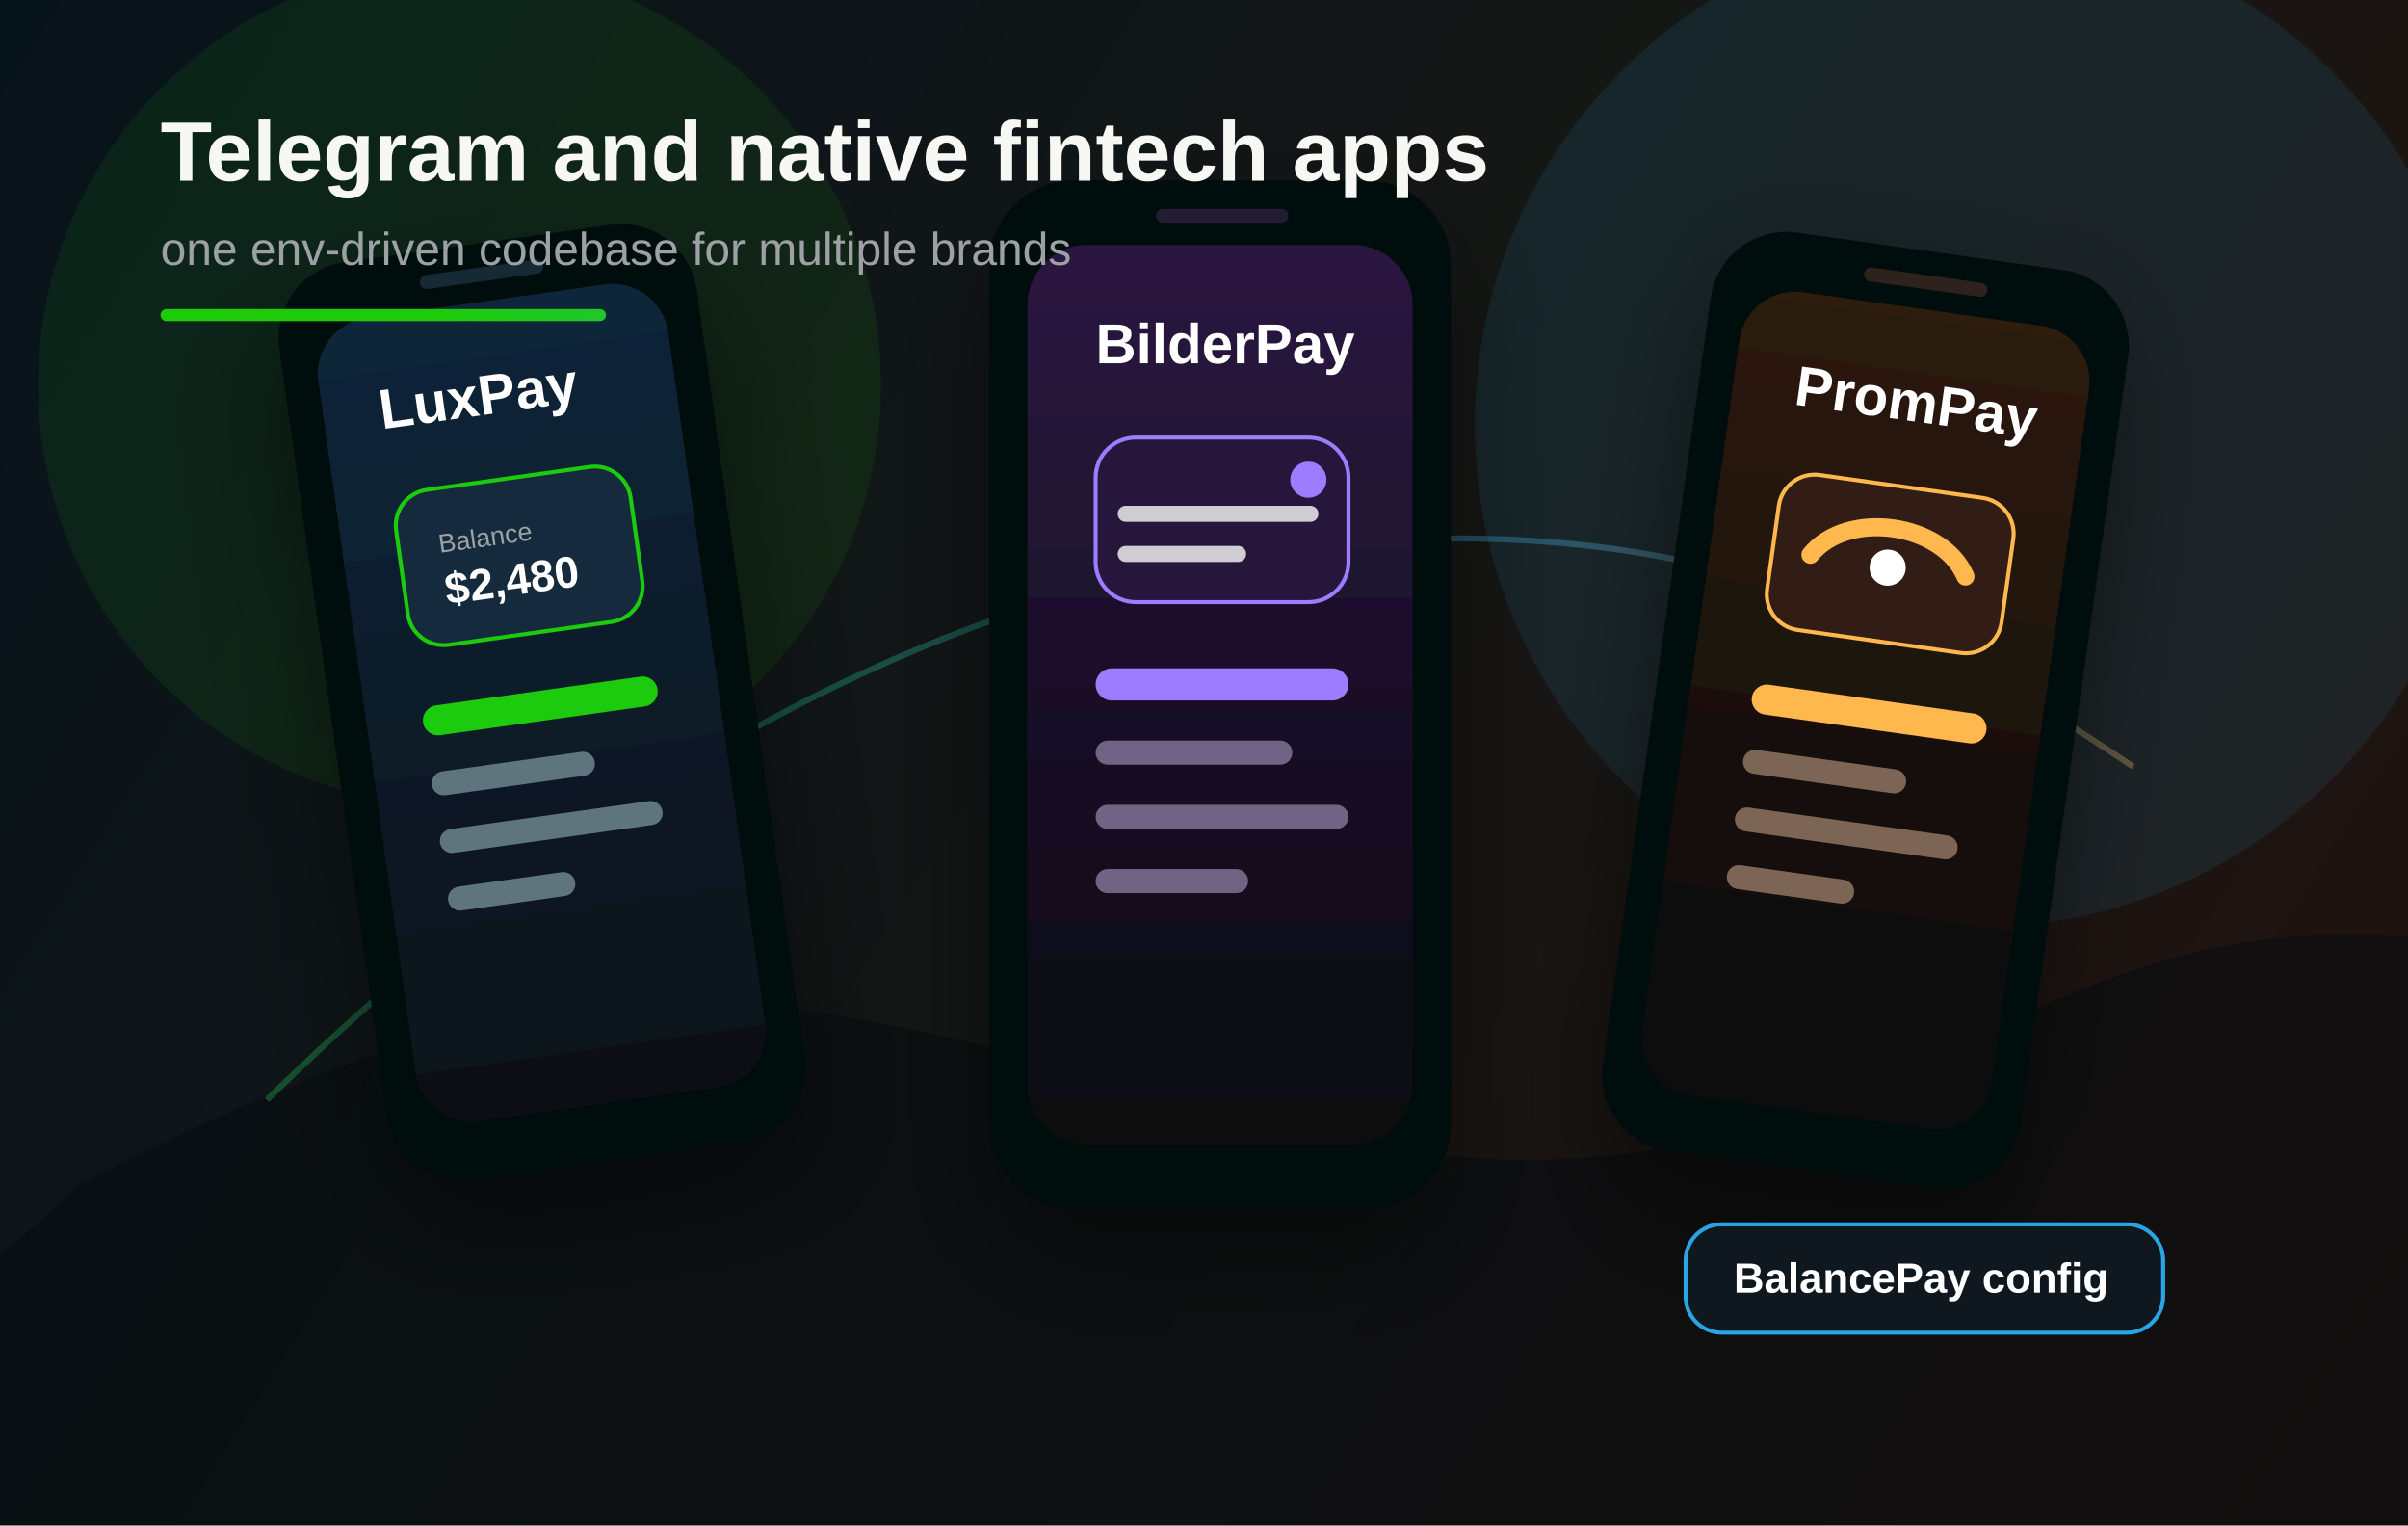
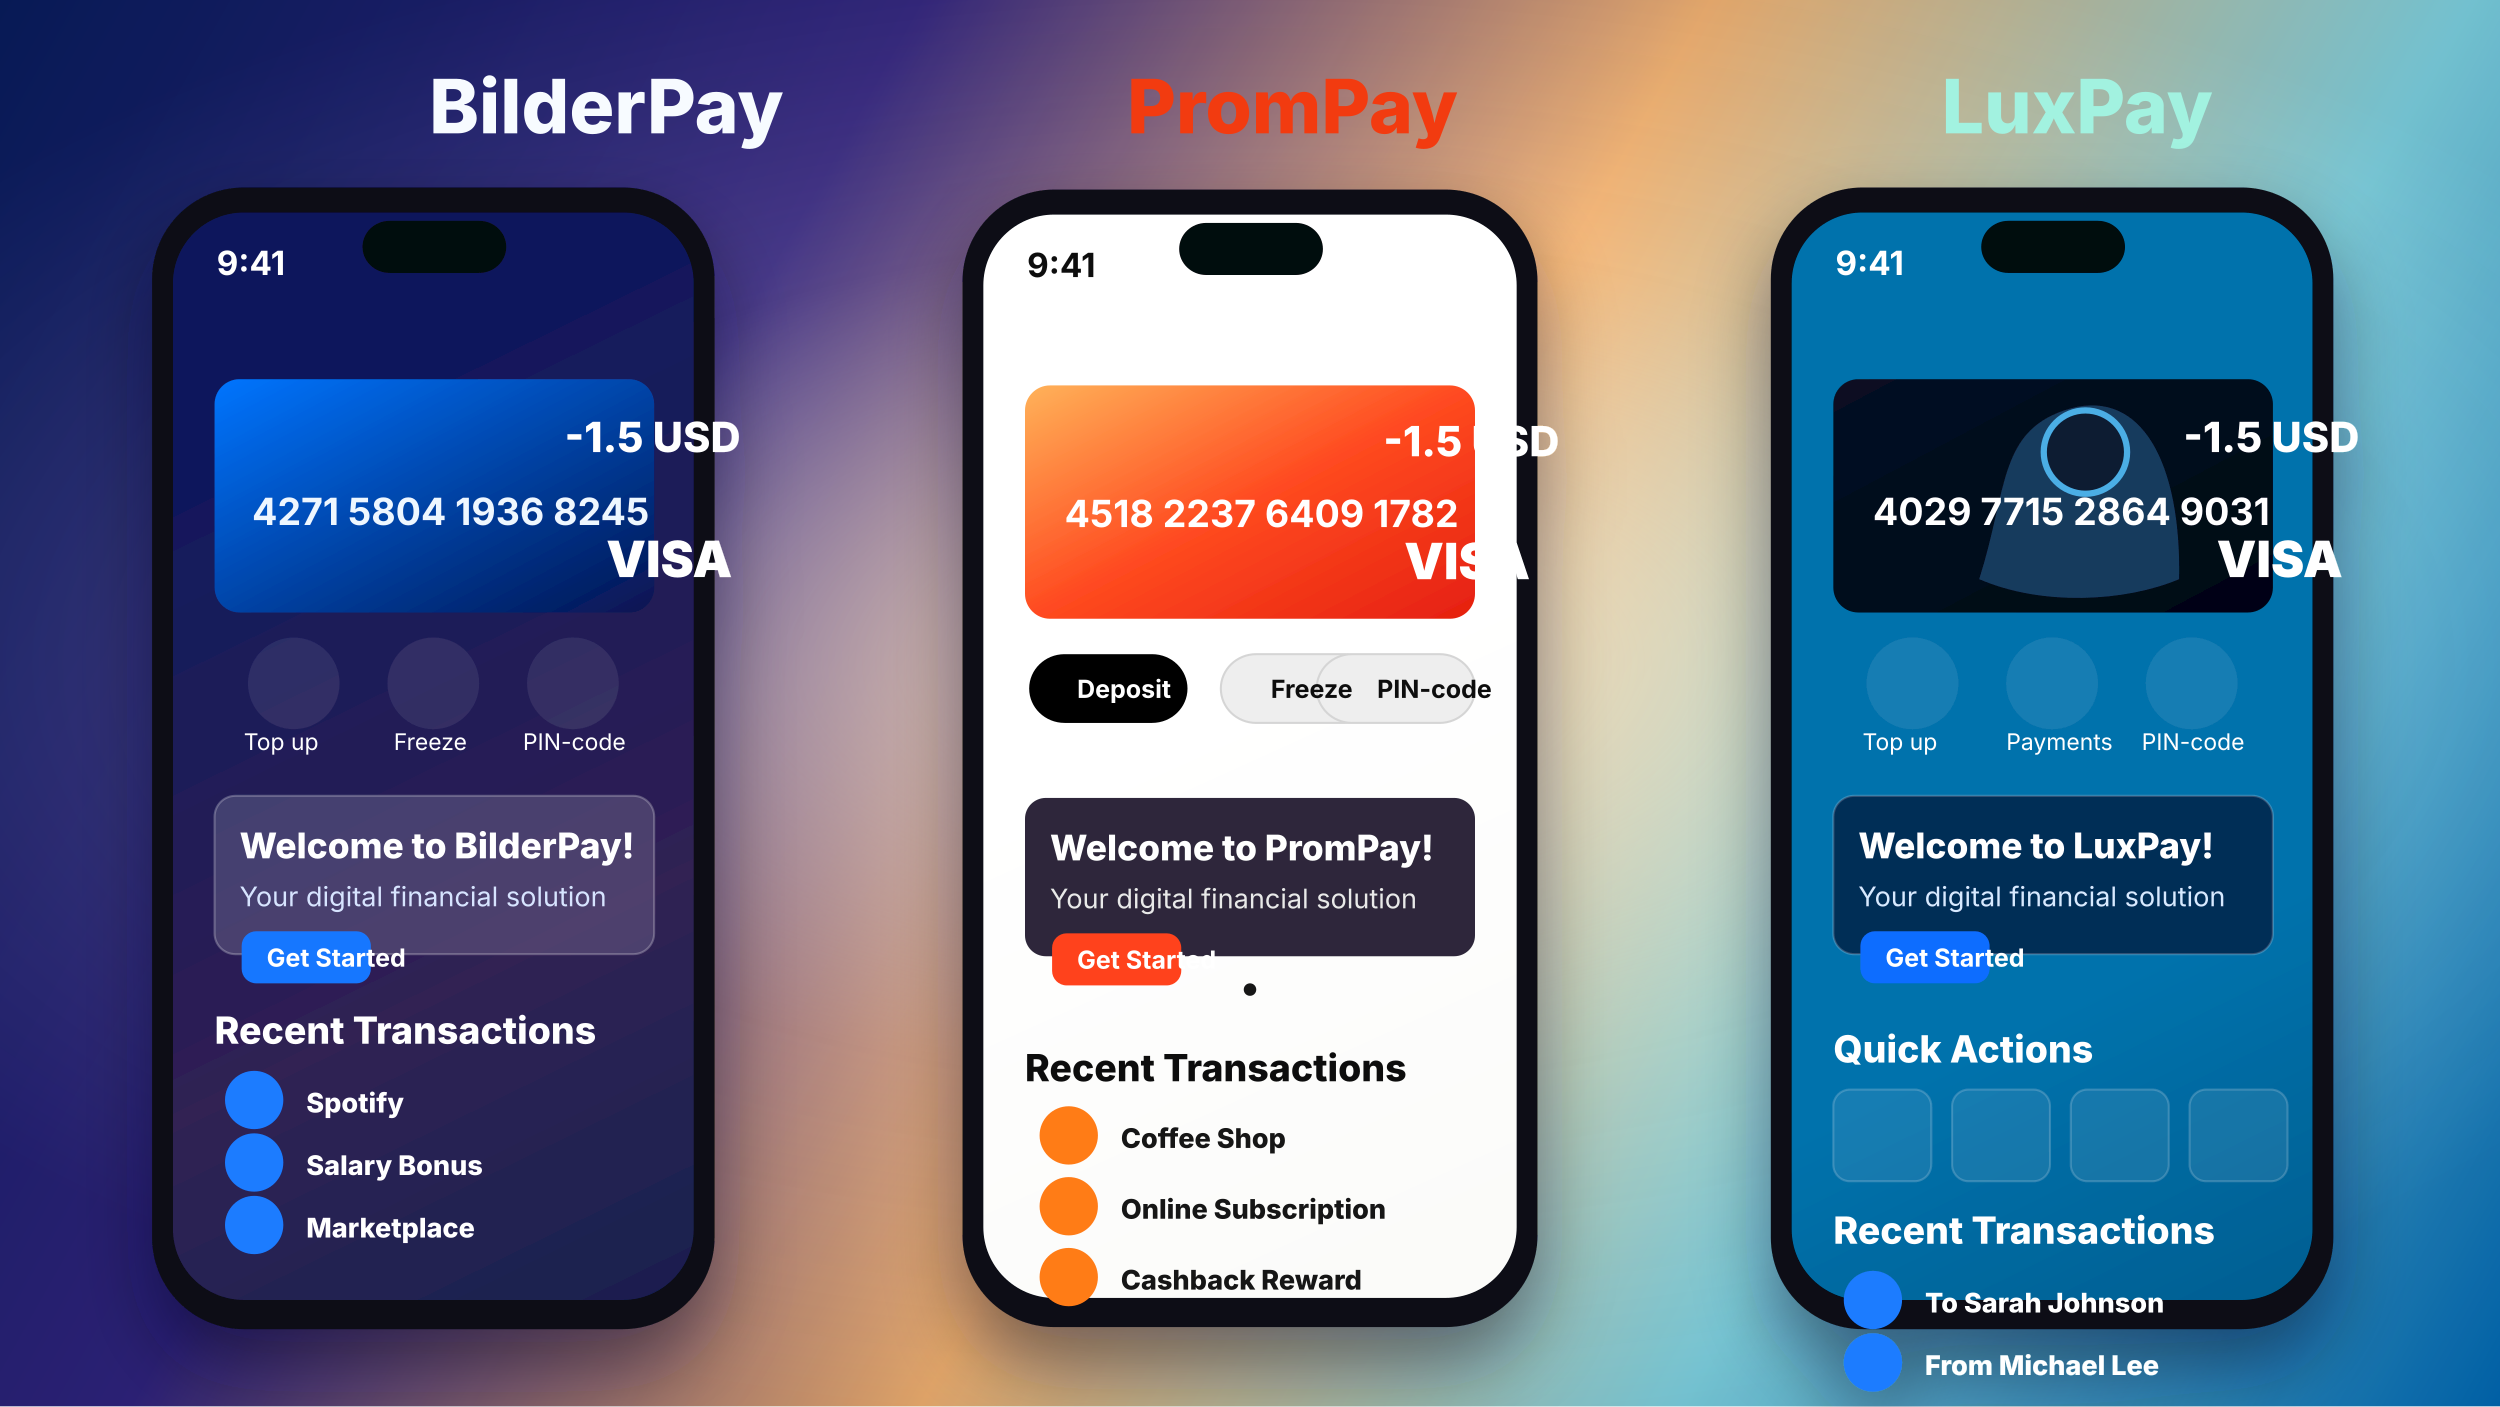
- <svg xmlns="http://www.w3.org/2000/svg" width="1200" height="760" viewBox="0 0 1200 760" fill="none">
+ <svg xmlns="http://www.w3.org/2000/svg" viewBox="0 0 1200 675" role="img" aria-label="BilderPay PromPay and LuxPay mobile app preview">
  <defs>
-     <linearGradient id="pay-bg" x1="0" y1="0" x2="1200" y2="760" gradientUnits="userSpaceOnUse">
-       <stop stop-color="#07131B" />
-       <stop offset=".5" stop-color="#151715" />
-       <stop offset="1" stop-color="#22120F" />
+     <linearGradient id="payment-bg" x1="0" y1="0" x2="1200" y2="675" gradientUnits="userSpaceOnUse">
+       <stop stop-color="#081a57" />
+       <stop offset=".28" stop-color="#302079" />
+       <stop offset=".52" stop-color="#f5b06a" />
+       <stop offset=".75" stop-color="#80d3df" />
+       <stop offset="1" stop-color="#0067af" />
    </linearGradient>
-     <linearGradient id="phone-a" x1="0" y1="0" x2="0" y2="1">
-       <stop stop-color="#10263A" />
-       <stop offset="1" stop-color="#081017" />
+     <radialGradient id="phone-glow" cx="0" cy="0" r="1" gradientUnits="userSpaceOnUse" gradientTransform="translate(600 318) rotate(90) scale(370 780)">
+       <stop stop-color="#fff6dc" stop-opacity=".65" />
+       <stop offset=".55" stop-color="#ffffff" stop-opacity=".12" />
+       <stop offset="1" stop-color="#001b44" stop-opacity=".1" />
+     </radialGradient>
+     <linearGradient id="bilder-ui" x1="160" y1="80" x2="420" y2="610" gradientUnits="userSpaceOnUse">
+       <stop stop-color="#11195c" />
+       <stop offset=".45" stop-color="#302053" />
+       <stop offset="1" stop-color="#061f4d" />
    </linearGradient>
-     <linearGradient id="phone-b" x1="0" y1="0" x2="0" y2="1">
-       <stop stop-color="#2B1741" />
-       <stop offset="1" stop-color="#09090F" />
+     <linearGradient id="prom-ui" x1="480" y1="80" x2="720" y2="610" gradientUnits="userSpaceOnUse">
+       <stop stop-color="#ffffff" />
+       <stop offset="1" stop-color="#f7f7f3" />
    </linearGradient>
-     <linearGradient id="phone-c" x1="0" y1="0" x2="0" y2="1">
-       <stop stop-color="#2D1B10" />
-       <stop offset="1" stop-color="#080807" />
+     <linearGradient id="lux-ui" x1="780" y1="80" x2="1040" y2="610" gradientUnits="userSpaceOnUse">
+       <stop stop-color="#0472ac" />
+       <stop offset=".6" stop-color="#014b77" />
+       <stop offset="1" stop-color="#062852" />
    </linearGradient>
-     <linearGradient id="accent" x1="246" y1="126" x2="956" y2="653" gradientUnits="userSpaceOnUse">
-       <stop stop-color="#1DCB0A" />
-       <stop offset=".5" stop-color="#2AABEE" />
-       <stop offset="1" stop-color="#FFB84D" />
+     <linearGradient id="blue-card" x1="0" y1="0" x2="1" y2="1">
+       <stop stop-color="#0275ff" />
+       <stop offset="1" stop-color="#071451" />
    </linearGradient>
-     <filter id="pay-shadow" x="-20%" y="-20%" width="140%" height="140%" color-interpolation-filters="sRGB">
-       <feDropShadow dx="0" dy="28" stdDeviation="28" flood-color="#000000" flood-opacity=".45" />
+     <linearGradient id="orange-card" x1="0" y1="0" x2="1" y2="1">
+       <stop stop-color="#ffb259" />
+       <stop offset=".5" stop-color="#ff4a20" />
+       <stop offset="1" stop-color="#e52010" />
+     </linearGradient>
+     <linearGradient id="dark-card" x1="0" y1="0" x2="1" y2="1">
+       <stop stop-color="#071124" />
+       <stop offset="1" stop-color="#000513" />
+     </linearGradient>
+     <filter id="phone-shadow" x="-25%" y="-10%" width="150%" height="125%" color-interpolation-filters="sRGB">
+       <feDropShadow dx="0" dy="18" stdDeviation="18" flood-color="#001029" flood-opacity=".45" />
    </filter>
  </defs>
-   <rect width="1200" height="760" fill="url(#pay-bg)" />
-   <path d="M40 590c180-93 283-111 450-69 143 36 250 87 403 34 108-37 174-99 307-88v293H0V625c13-10 26-22 40-35Z" fill="#050B0F" opacity=".55" />
-   <circle cx="229" cy="192" r="210" fill="#1DCB0A" opacity=".09" />
-   <circle cx="985" cy="212" r="250" fill="#2AABEE" opacity=".1" />
-   <path d="M133 548C314 371 501 278 694 269c153-7 257 37 369 113" stroke="url(#accent)" stroke-width="3" opacity=".35" />
-   <g filter="url(#pay-shadow)" transform="rotate(-8 266 386)">
-     <rect x="170" y="120" width="210" height="462" rx="38" fill="#05080B" />
-     <rect x="187" y="149" width="176" height="404" rx="28" fill="url(#phone-a)" />
-     <rect x="244" y="132" width="62" height="7" rx="3.5" fill="#172A36" />
-     <text x="215" y="205" fill="#FFFFFF" font-family="Jost, Arial, sans-serif" font-size="28" font-weight="800">LuxPay</text>
-     <rect x="215" y="238" width="118" height="78" rx="18" fill="#142C3D" stroke="#1DCB0A" stroke-width="2" />
-     <text x="235" y="270" fill="#9DA1A5" font-family="Jost, Arial, sans-serif" font-size="13">Balance</text>
-     <text x="235" y="296" fill="#FFFFFF" font-family="Jost, Arial, sans-serif" font-size="22" font-weight="800">$2,480</text>
-     <rect x="215" y="345" width="118" height="15" rx="7.5" fill="#1DCB0A" />
-     <rect x="215" y="378" width="82" height="12" rx="6" fill="#5E747E" />
-     <rect x="215" y="407" width="112" height="12" rx="6" fill="#5E747E" />
-     <rect x="215" y="436" width="64" height="12" rx="6" fill="#5E747E" />
-   </g>
-   <g filter="url(#pay-shadow)">
-     <rect x="493" y="90" width="230" height="512" rx="42" fill="#05070B" />
-     <rect x="512" y="122" width="192" height="448" rx="30" fill="url(#phone-b)" />
-     <rect x="576" y="104" width="66" height="7" rx="3.5" fill="#231F31" />
-     <text x="546" y="181" fill="#FFFFFF" font-family="Jost, Arial, sans-serif" font-size="28" font-weight="800">BilderPay</text>
-     <rect x="546" y="218" width="126" height="82" rx="20" fill="#25183A" stroke="#9D7BFF" stroke-width="2" />
-     <path d="M561 256h92M561 276h56" stroke="#FFFFFF" stroke-width="8" stroke-linecap="round" opacity=".78" />
-     <circle cx="652" cy="239" r="9" fill="#9D7BFF" />
-     <rect x="546" y="333" width="126" height="16" rx="8" fill="#9D7BFF" />
-     <rect x="546" y="369" width="98" height="12" rx="6" fill="#716383" />
-     <rect x="546" y="401" width="126" height="12" rx="6" fill="#716383" />
-     <rect x="546" y="433" width="76" height="12" rx="6" fill="#716383" />
-   </g>
-   <g filter="url(#pay-shadow)" transform="rotate(8 906 386)">
-     <rect x="820" y="120" width="210" height="462" rx="38" fill="#05080B" />
-     <rect x="837" y="149" width="176" height="404" rx="28" fill="url(#phone-c)" />
-     <rect x="894" y="132" width="62" height="7" rx="3.5" fill="#2F231A" />
-     <text x="868" y="205" fill="#FFFFFF" font-family="Jost, Arial, sans-serif" font-size="28" font-weight="800">PromPay</text>
-     <rect x="868" y="238" width="118" height="78" rx="18" fill="#321D12" stroke="#FFB84D" stroke-width="2" />
-     <path d="M887 278c15-25 63-25 78 0" stroke="#FFB84D" stroke-width="9" stroke-linecap="round" />
-     <circle cx="926" cy="279" r="9" fill="#FFFFFF" />
-     <rect x="868" y="345" width="118" height="15" rx="7.5" fill="#FFB84D" />
-     <rect x="868" y="378" width="82" height="12" rx="6" fill="#7D6555" />
-     <rect x="868" y="407" width="112" height="12" rx="6" fill="#7D6555" />
-     <rect x="868" y="436" width="64" height="12" rx="6" fill="#7D6555" />
-   </g>
-   <g>
-     <text x="80" y="90" fill="#F7F8F4" font-family="Jost, Arial, sans-serif" font-size="42" font-weight="900">Telegram and native fintech apps</text>
-     <text x="80" y="132" fill="#9DA1A5" font-family="Jost, Arial, sans-serif" font-size="23" font-weight="500">one env-driven codebase for multiple brands</text>
-     <rect x="80" y="154" width="222" height="6" rx="3" fill="url(#accent)" />
-   </g>
-   <g transform="translate(840 610)">
-     <rect width="238" height="54" rx="18" fill="#101820" stroke="#2AABEE" stroke-width="2" opacity=".95" />
-     <text x="24" y="34" fill="#FFFFFF" font-family="Jost, Arial, sans-serif" font-size="21" font-weight="800">BalancePay config</text>
+   <rect width="1200" height="675" fill="url(#payment-bg)" />
+   <rect width="1200" height="675" fill="url(#phone-glow)" />
+   <text x="206" y="64" fill="#f7fbff" font-family="Inter, Arial, sans-serif" font-size="36" font-weight="800">BilderPay</text>
+   <text x="541" y="64" fill="#f23b10" font-family="Inter, Arial, sans-serif" font-size="36" font-weight="800">PromPay</text>
+   <text x="932" y="64" fill="#a2f2e0" font-family="Inter, Arial, sans-serif" font-size="36" font-weight="800">LuxPay</text>
+   <g filter="url(#phone-shadow)">
+     <g transform="translate(73 90)">
+       <rect width="270" height="548" rx="44" fill="#070a13" />
+       <rect x="10" y="12" width="250" height="522" rx="34" fill="url(#bilder-ui)" />
+       <rect x="101" y="16" width="69" height="25" rx="13" fill="#05070b" />
+       <text x="31" y="42" fill="#fff" font-family="Inter, Arial, sans-serif" font-size="16" font-weight="700">9:41</text>
+       <rect x="30" y="92" width="211" height="112" rx="12" fill="url(#blue-card)" />
+       <text x="198" y="127" fill="#fff" font-family="Inter, Arial, sans-serif" font-size="20" font-weight="800">-1.5 USD</text>
+       <text x="48" y="162" fill="#eef7ff" font-family="Inter, Arial, sans-serif" font-size="18" font-weight="700">4271  5804  1936  8245</text>
+       <text x="218" y="187" fill="#fff" font-family="Inter, Arial, sans-serif" font-size="24" font-weight="900">VISA</text>
+       <circle cx="68" cy="238" r="22" fill="#ffffff" fill-opacity=".08" />
+       <circle cx="135" cy="238" r="22" fill="#ffffff" fill-opacity=".08" />
+       <circle cx="202" cy="238" r="22" fill="#ffffff" fill-opacity=".08" />
+       <text x="44" y="270" fill="#fff" font-family="Inter, Arial, sans-serif" font-size="11">Top up</text>
+       <text x="116" y="270" fill="#fff" font-family="Inter, Arial, sans-serif" font-size="11">Freeze</text>
+       <text x="178" y="270" fill="#fff" font-family="Inter, Arial, sans-serif" font-size="11">PIN-code</text>
+       <rect x="30" y="292" width="211" height="76" rx="10" fill="#ffffff" fill-opacity=".15" stroke="#ffffff" stroke-opacity=".25" />
+       <text x="42" y="322" fill="#fff" font-family="Inter, Arial, sans-serif" font-size="17" font-weight="800">Welcome to BilderPay!</text>
+       <text x="42" y="345" fill="#d7e4ff" font-family="Inter, Arial, sans-serif" font-size="13">Your digital financial solution</text>
+       <rect x="43" y="357" width="62" height="25" rx="7" fill="#1977ff" />
+       <text x="55" y="374" fill="#fff" font-family="Inter, Arial, sans-serif" font-size="12" font-weight="700">Get Started</text>
+       <text x="30" y="411" fill="#fff" font-family="Inter, Arial, sans-serif" font-size="18" font-weight="800">Recent Transactions</text>
+       <g fill="#ffffff">
+         <text x="74" y="444" font-family="Inter, Arial, sans-serif" font-size="13" font-weight="800">Spotify</text>
+         <text x="74" y="474" font-family="Inter, Arial, sans-serif" font-size="13" font-weight="800">Salary Bonus</text>
+         <text x="74" y="504" font-family="Inter, Arial, sans-serif" font-size="13" font-weight="800">Marketplace</text>
+       </g>
+       <g fill="#1b7bff">
+         <circle cx="49" cy="438" r="14" />
+         <circle cx="49" cy="468" r="14" />
+         <circle cx="49" cy="498" r="14" />
+       </g>
+     </g>
+     <g transform="translate(462 91)">
+       <rect width="276" height="546" rx="44" fill="#070a13" />
+       <rect x="10" y="12" width="256" height="520" rx="34" fill="url(#prom-ui)" />
+       <rect x="104" y="16" width="69" height="25" rx="13" fill="#05070b" />
+       <text x="31" y="42" fill="#111" font-family="Inter, Arial, sans-serif" font-size="16" font-weight="700">9:41</text>
+       <rect x="30" y="94" width="216" height="112" rx="12" fill="url(#orange-card)" />
+       <text x="202" y="128" fill="#fff" font-family="Inter, Arial, sans-serif" font-size="20" font-weight="800">-1.5 USD</text>
+       <text x="49" y="162" fill="#fff" font-family="Inter, Arial, sans-serif" font-size="18" font-weight="700">4518  2237  6409  1782</text>
+       <text x="212" y="187" fill="#fff" font-family="Inter, Arial, sans-serif" font-size="24" font-weight="900">VISA</text>
+       <rect x="32" y="223" width="76" height="33" rx="17" fill="#000" />
+       <rect x="124" y="223" width="76" height="33" rx="17" fill="#eeeeee" stroke="#d5d5d5" />
+       <rect x="215" y="223" width="76" height="33" rx="17" fill="#eeeeee" stroke="#d5d5d5" transform="translate(-45 0)" />
+       <text x="55" y="244" fill="#fff" font-family="Inter, Arial, sans-serif" font-size="12" font-weight="700">Deposit</text>
+       <text x="148" y="244" fill="#111" font-family="Inter, Arial, sans-serif" font-size="12" font-weight="700">Freeze</text>
+       <text x="199" y="244" fill="#111" font-family="Inter, Arial, sans-serif" font-size="12" font-weight="700">PIN-code</text>
+       <rect x="30" y="292" width="216" height="76" rx="10" fill="#2d283a" />
+       <text x="42" y="322" fill="#fff" font-family="Inter, Arial, sans-serif" font-size="17" font-weight="800">Welcome to PromPay!</text>
+       <text x="42" y="345" fill="#e9e9e9" font-family="Inter, Arial, sans-serif" font-size="13">Your digital financial solution</text>
+       <rect x="43" y="357" width="62" height="25" rx="7" fill="#ff421d" />
+       <text x="55" y="374" fill="#fff" font-family="Inter, Arial, sans-serif" font-size="12" font-weight="700">Get Started</text>
+       <circle cx="138" cy="384" r="3" fill="#141414" />
+       <text x="30" y="428" fill="#111" font-family="Inter, Arial, sans-serif" font-size="18" font-weight="800">Recent Transactions</text>
+       <g fill="#151515">
+         <text x="76" y="460" font-family="Inter, Arial, sans-serif" font-size="13" font-weight="800">Coffee Shop</text>
+         <text x="76" y="494" font-family="Inter, Arial, sans-serif" font-size="13" font-weight="800">Online Subscription</text>
+         <text x="76" y="528" font-family="Inter, Arial, sans-serif" font-size="13" font-weight="800">Cashback Reward</text>
+       </g>
+       <g fill="#ff7b18">
+         <circle cx="51" cy="454" r="14" />
+         <circle cx="51" cy="488" r="14" />
+         <circle cx="51" cy="522" r="14" />
+       </g>
+     </g>
+     <g transform="translate(850 90)">
+       <rect width="270" height="548" rx="44" fill="#070a13" />
+       <rect x="10" y="12" width="250" height="522" rx="34" fill="url(#lux-ui)" />
+       <rect x="101" y="16" width="69" height="25" rx="13" fill="#05070b" />
+       <text x="31" y="42" fill="#fff" font-family="Inter, Arial, sans-serif" font-size="16" font-weight="700">9:41</text>
+       <rect x="30" y="92" width="211" height="112" rx="12" fill="url(#dark-card)" />
+       <path d="M100 188c14-44 9-72 44-82 34-9 53 26 52 82-26 11-66 13-96 0Z" fill="#173a5d" />
+       <circle cx="151" cy="127" r="20" fill="#0c1c33" stroke="#4baee5" stroke-width="3" />
+       <text x="198" y="127" fill="#fff" font-family="Inter, Arial, sans-serif" font-size="20" font-weight="800">-1.5 USD</text>
+       <text x="49" y="162" fill="#fff" font-family="Inter, Arial, sans-serif" font-size="18" font-weight="700">4029  7715  2864  9031</text>
+       <text x="214" y="187" fill="#fff" font-family="Inter, Arial, sans-serif" font-size="24" font-weight="900">VISA</text>
+       <circle cx="68" cy="238" r="22" fill="#ffffff" fill-opacity=".08" />
+       <circle cx="135" cy="238" r="22" fill="#ffffff" fill-opacity=".08" />
+       <circle cx="202" cy="238" r="22" fill="#ffffff" fill-opacity=".08" />
+       <text x="44" y="270" fill="#fff" font-family="Inter, Arial, sans-serif" font-size="11">Top up</text>
+       <text x="113" y="270" fill="#fff" font-family="Inter, Arial, sans-serif" font-size="11">Payments</text>
+       <text x="178" y="270" fill="#fff" font-family="Inter, Arial, sans-serif" font-size="11">PIN-code</text>
+       <rect x="30" y="292" width="211" height="76" rx="10" fill="#052d57" stroke="#ffffff" stroke-opacity=".2" />
+       <text x="42" y="322" fill="#fff" font-family="Inter, Arial, sans-serif" font-size="17" font-weight="800">Welcome to LuxPay!</text>
+       <text x="42" y="345" fill="#d7eaff" font-family="Inter, Arial, sans-serif" font-size="13">Your digital financial solution</text>
+       <rect x="43" y="357" width="62" height="25" rx="7" fill="#096dff" />
+       <text x="55" y="374" fill="#fff" font-family="Inter, Arial, sans-serif" font-size="12" font-weight="700">Get Started</text>
+       <text x="30" y="420" fill="#fff" font-family="Inter, Arial, sans-serif" font-size="18" font-weight="800">Quick Actions</text>
+       <g fill="#ffffff" fill-opacity=".08" stroke="#ffffff" stroke-opacity=".18">
+         <rect x="30" y="433" width="47" height="44" rx="8" />
+         <rect x="87" y="433" width="47" height="44" rx="8" />
+         <rect x="144" y="433" width="47" height="44" rx="8" />
+         <rect x="201" y="433" width="47" height="44" rx="8" />
+       </g>
+       <text x="30" y="507" fill="#fff" font-family="Inter, Arial, sans-serif" font-size="18" font-weight="800">Recent Transactions</text>
+       <g fill="#ffffff">
+         <text x="74" y="540" font-family="Inter, Arial, sans-serif" font-size="13" font-weight="800">To Sarah Johnson</text>
+         <text x="74" y="570" font-family="Inter, Arial, sans-serif" font-size="13" font-weight="800">From Michael Lee</text>
+       </g>
+       <g fill="#1b7bff">
+         <circle cx="49" cy="534" r="14" />
+         <circle cx="49" cy="564" r="14" />
+       </g>
+     </g>
  </g>
</svg>
